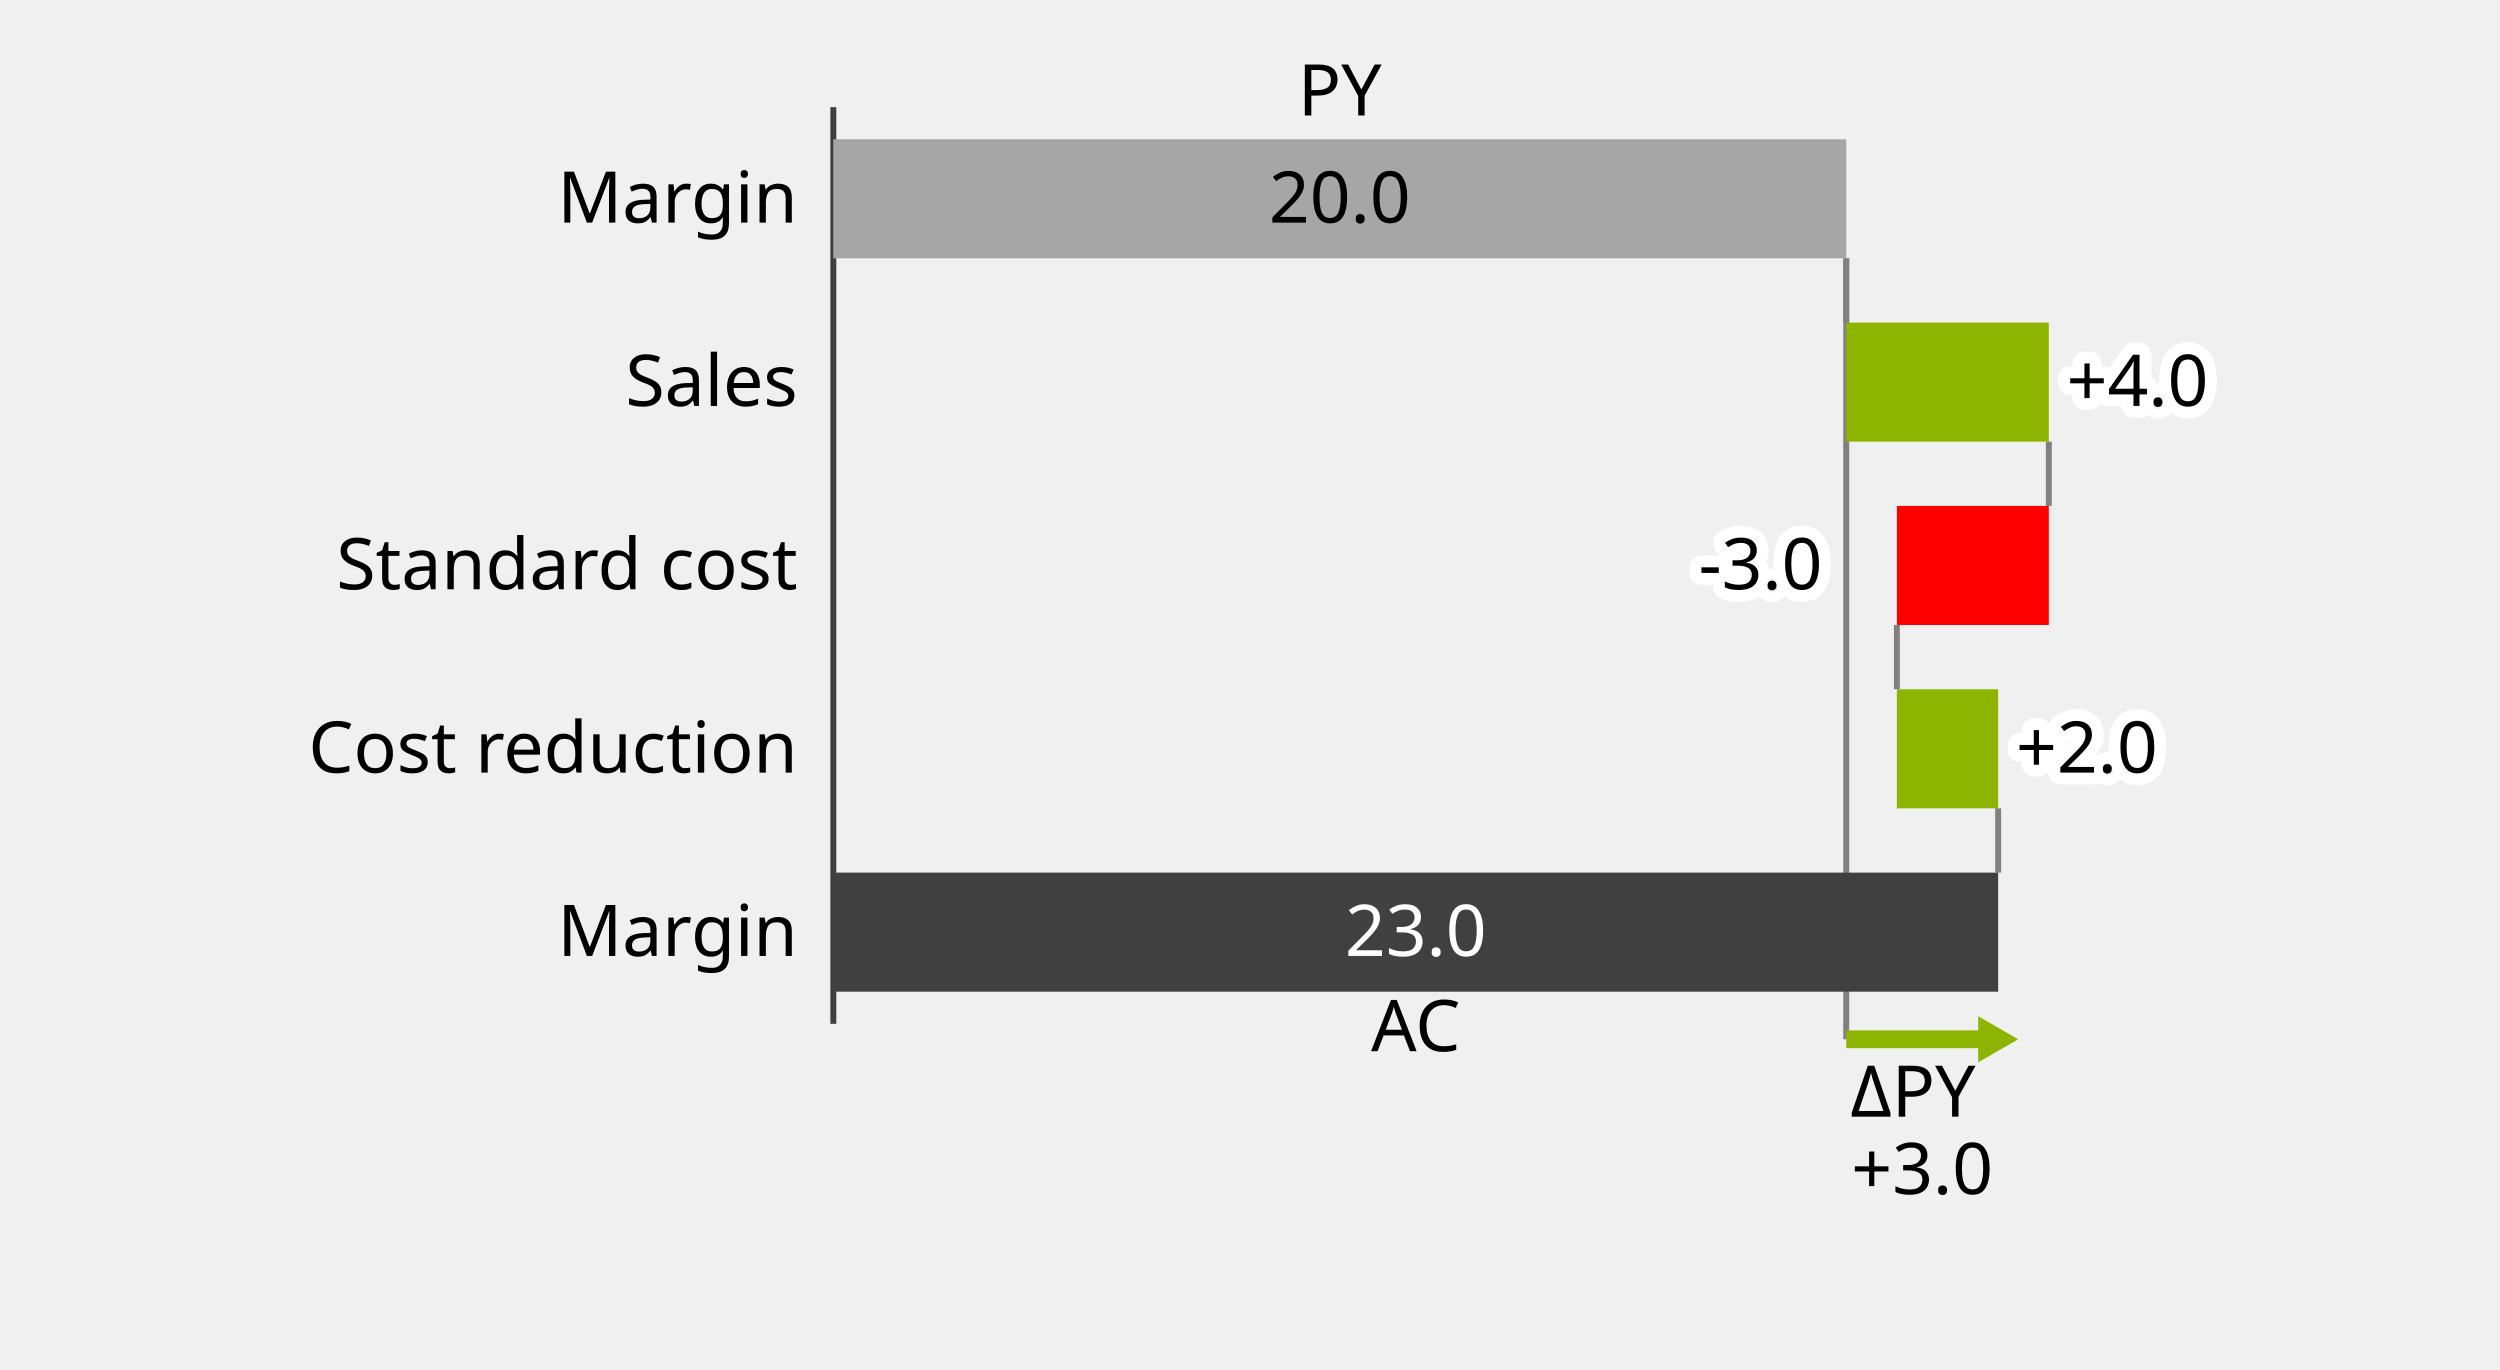
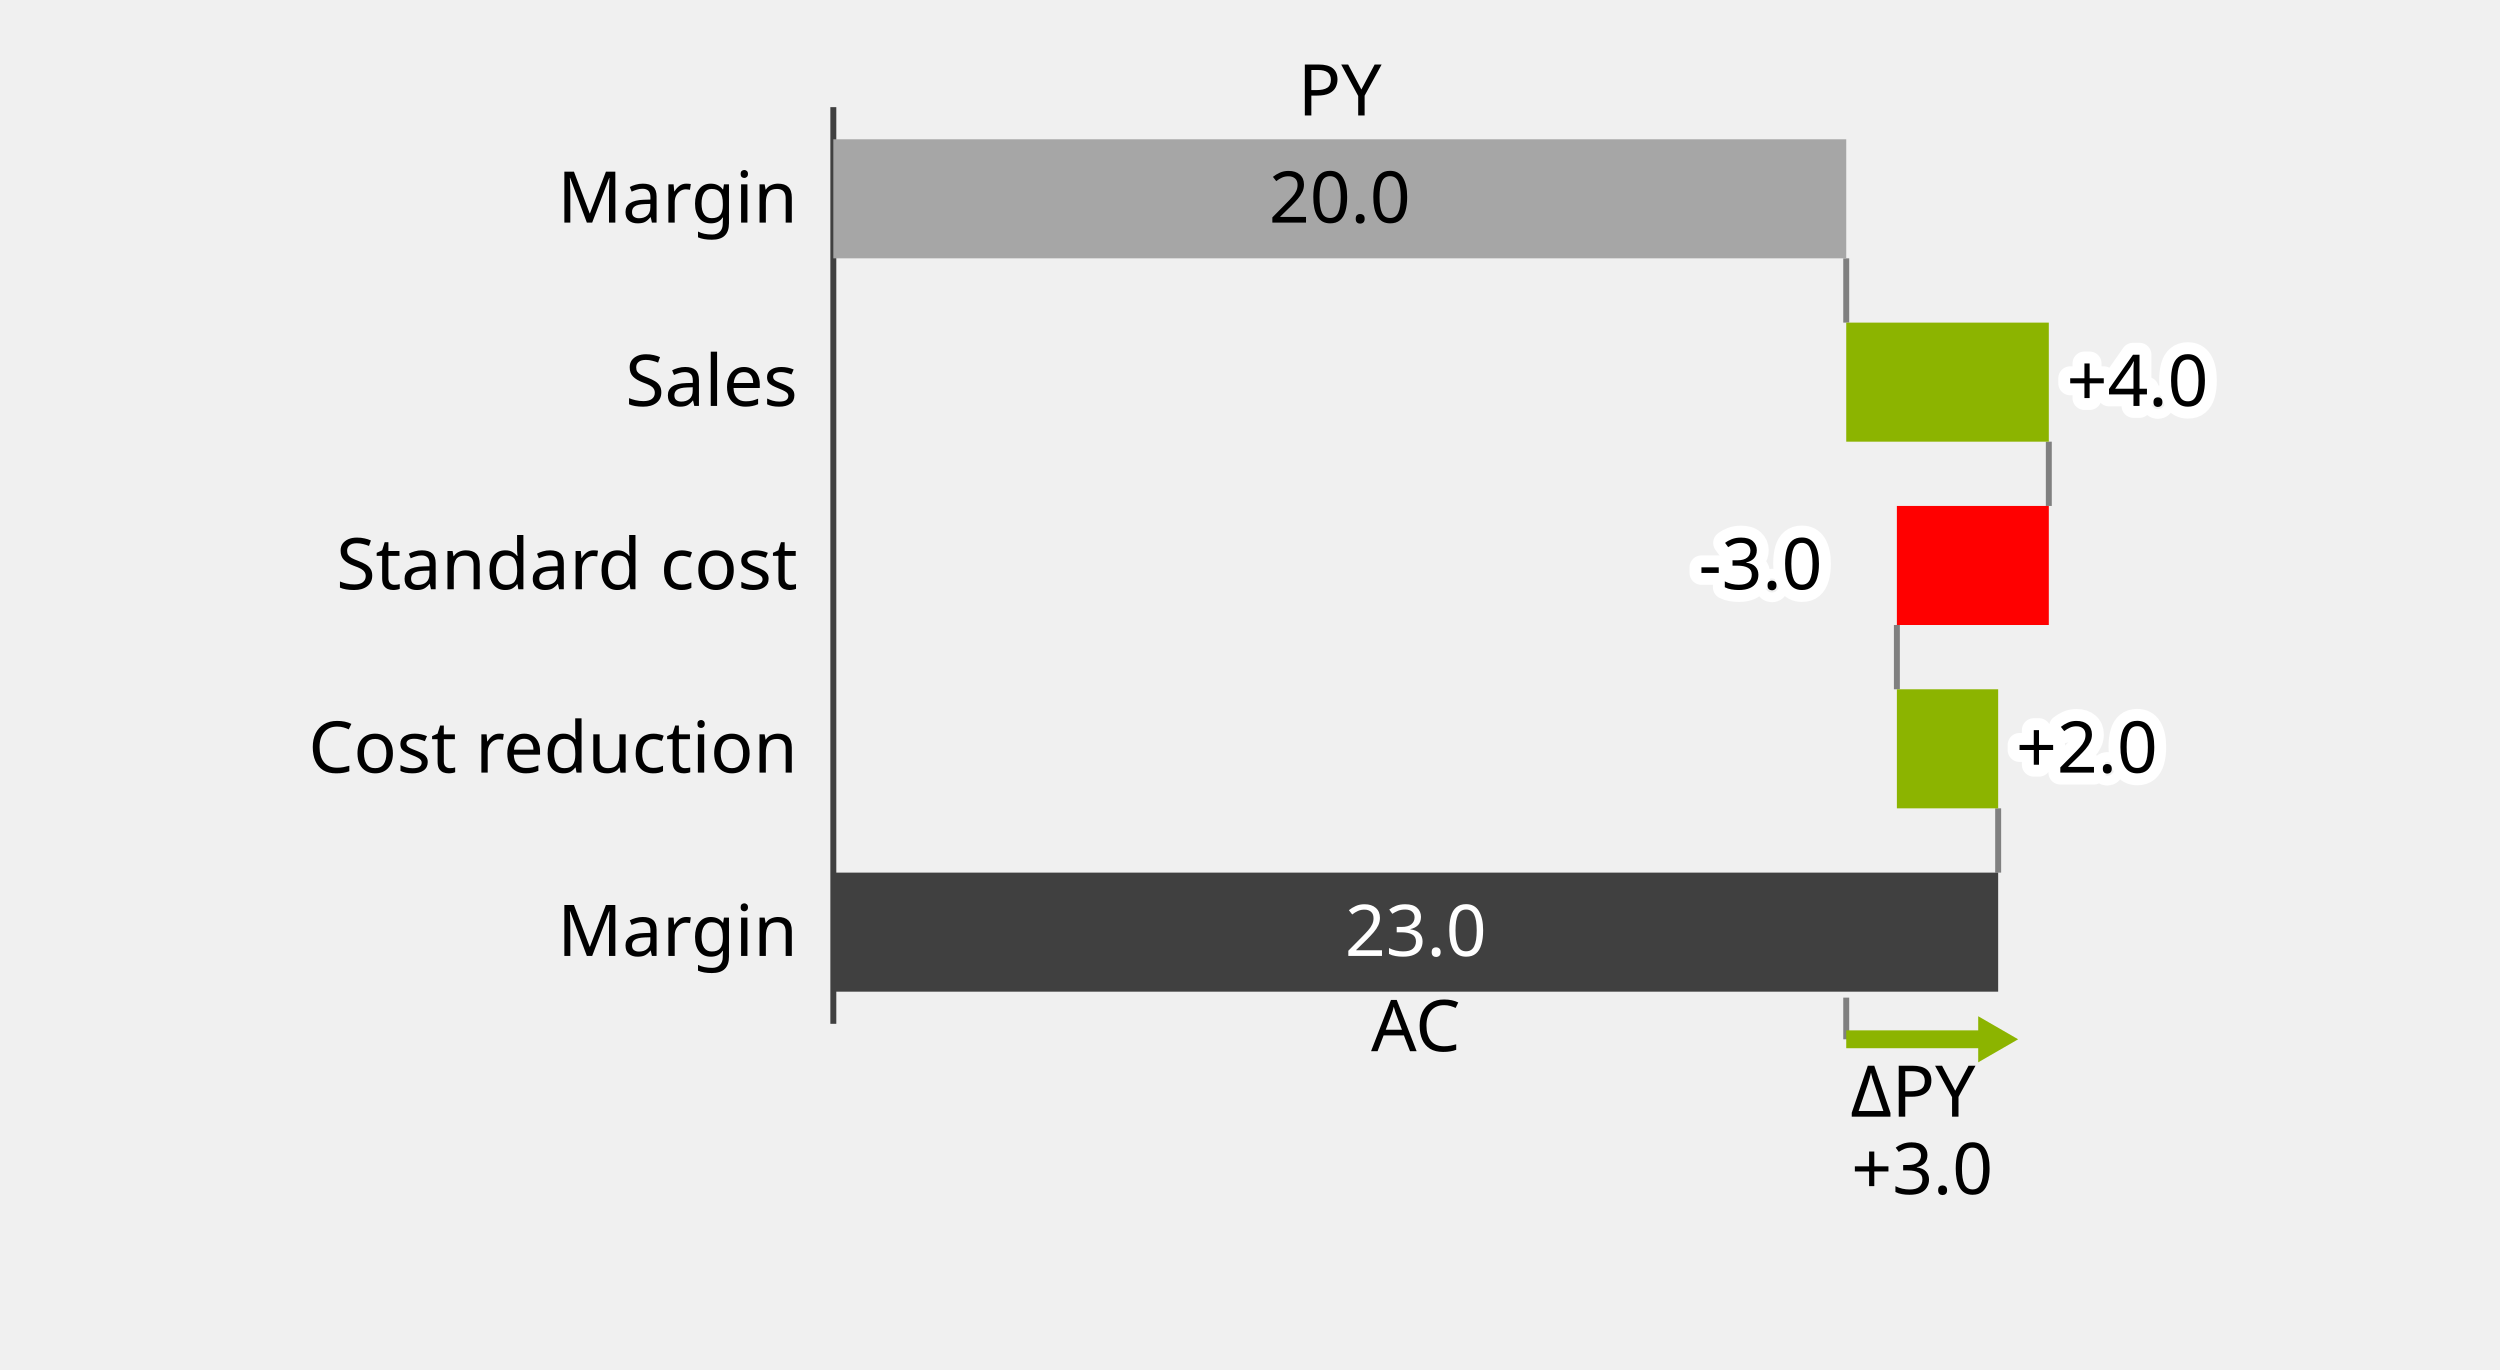
<svg xmlns="http://www.w3.org/2000/svg" version="1.1" class="marks" width="420" height="230" viewBox="0 0 420 230">
  <g fill="none" stroke-miterlimit="4" transform="translate(140,18)">
    <g class="mark-group role-frame root" role="graphics-object" aria-roledescription="group mark container">
      <g transform="translate(0,0)">
        <path class="background" aria-hidden="true" d="M0,0h207v154h-207Z" />
        <g>
          <g class="mark-symbol role-mark layer_0_marks" role="graphics-symbol" aria-roledescription="symbol mark container">
            <path transform="translate(207,46.2)" d="M2.739,0A2.739,2.739,0,1,1,-2.739,0A2.739,2.739,0,1,1,2.739,0" stroke="#4c78a8" stroke-width="2" opacity="0" />
            <path transform="translate(207,15.4)" d="M2.739,0A2.739,2.739,0,1,1,-2.739,0A2.739,2.739,0,1,1,2.739,0" stroke="#4c78a8" stroke-width="2" opacity="0" />
            <path transform="translate(207,138.6)" d="M2.739,0A2.739,2.739,0,1,1,-2.739,0A2.739,2.739,0,1,1,2.739,0" stroke="#4c78a8" stroke-width="2" opacity="0" />
            <path transform="translate(207,77)" d="M2.739,0A2.739,2.739,0,1,1,-2.739,0A2.739,2.739,0,1,1,2.739,0" stroke="#4c78a8" stroke-width="2" opacity="0" />
            <path transform="translate(207,107.8)" d="M2.739,0A2.739,2.739,0,1,1,-2.739,0A2.739,2.739,0,1,1,2.739,0" stroke="#4c78a8" stroke-width="2" opacity="0" />
          </g>
          <g class="mark-rect role-mark layer_1_marks" role="graphics-symbol" aria-roledescription="rect mark container" />
          <g class="mark-rule role-mark layer_2_marks" role="graphics-symbol" aria-roledescription="rule mark container" />
          <g class="mark-rect role-mark layer_3_marks" role="graphics-symbol" aria-roledescription="rect mark container">
            <path d="M0,30.8h207v30.8h-207Z" opacity="1" />
            <path d="M0,8.881784197001252e-15h207v30.8h-207Z" opacity="1" />
            <path d="M0,123.2h207v30.8h-207Z" opacity="1" />
            <path d="M0,61.6h207v30.8h-207Z" opacity="1" />
            <path d="M0,92.4h207v30.8h-207Z" opacity="1" />
          </g>
          <g class="mark-rule role-mark layer_4_marks" role="graphics-symbol" aria-roledescription="rule mark container">
            <line transform="translate(0,0)" x2="0" y2="154" stroke="#404040" stroke-width="1" />
          </g>
          <g class="mark-rule role-mark layer_5_marks" role="graphics-symbol" aria-roledescription="rule mark container">
            <line transform="translate(204.2,56.2005)" x2="0" y2="10.799" stroke="#808080" stroke-width="1" />
            <line transform="translate(170.1667,25.4005)" x2="0" y2="10.799" stroke="#808080" stroke-width="1" />
            <line transform="translate(178.675,87.0005)" x2="0" y2="10.799" stroke="#808080" stroke-width="1" />
            <line transform="translate(195.6917,117.8005)" x2="0" y2="10.799" stroke="#808080" stroke-width="1" />
          </g>
          <g class="mark-rule role-mark layer_6_marks" role="graphics-symbol" aria-roledescription="rule mark container">
-             <line transform="translate(170.1667,156.6005)" x2="0" y2="-131.2" stroke="#808080" stroke-width="1" />
+             <line transform="translate(170.1667,156.6005)" x2="0" y2="-7" stroke="#808080" stroke-width="1" />
          </g>
          <g class="mark-rect role-mark layer_7_marks" role="graphics-symbol" aria-roledescription="rect mark container" />
          <g class="mark-rect role-mark layer_8_marks" role="graphics-object" aria-roledescription="rect mark container">
            <path aria-label="Category: Sales; value: +4.0" role="graphics-symbol" aria-roledescription="bar" d="M170.167,36.2h34.033v20.001h-34.033Z" fill="#8CB400" stroke-width="1" opacity="1" />
            <path aria-label="Category: Margin; value: 20.0" role="graphics-symbol" aria-roledescription="bar" d="M0,5.4h170.167v20.001h-170.167Z" fill="#A6A6A6" stroke-width="1" opacity="1" />
            <path aria-label="Category: Margin; value: 23.0" role="graphics-symbol" aria-roledescription="bar" d="M0,128.6h195.692v20.001h-195.692Z" fill="#404040" stroke-width="1" opacity="1" />
            <path aria-label="Category: Standard cost; value: -3.0" role="graphics-symbol" aria-roledescription="bar" d="M178.675,66.999h25.525v20.001h-25.525Z" fill="#FF0000" stroke-width="1" opacity="1" />
            <path aria-label="Category: Cost reduction; value: +2.0" role="graphics-symbol" aria-roledescription="bar" d="M178.675,97.8h17.017v20.001h-17.017Z" fill="#8CB400" stroke-width="1" opacity="1" />
          </g>
          <g class="mark-text role-mark layer_9_marks" role="graphics-object" aria-roledescription="text mark container">
            <text text-anchor="start" transform="translate(207.2,50.2)" font-family="Segoe UI" font-size="12px" fill="#FFFFFF" stroke="#FFFFFF" stroke-width="4" stroke-linejoin="round">+4.0</text>
            <text text-anchor="end" transform="translate(166.1667,81)" font-family="Segoe UI" font-size="12px" fill="#FFFFFF" stroke="#FFFFFF" stroke-width="4" stroke-linejoin="round">-3.0</text>
            <text text-anchor="start" transform="translate(198.6917,111.8)" font-family="Segoe UI" font-size="12px" fill="#FFFFFF" stroke="#FFFFFF" stroke-width="4" stroke-linejoin="round">+2.0</text>
          </g>
          <g class="mark-text role-mark layer_10_marks" role="graphics-object" aria-roledescription="text mark container">
            <text text-anchor="start" transform="translate(207.2,50.2)" font-family="Segoe UI" font-size="12px" fill="#000000">+4.0</text>
            <text text-anchor="middle" transform="translate(85.08333,19.4)" font-family="Segoe UI" font-size="12px" fill="#000000">20.0</text>
            <text text-anchor="middle" transform="translate(97.84583,142.6)" font-family="Segoe UI" font-size="12px" fill="#FFFFFF">23.0</text>
            <text text-anchor="end" transform="translate(166.1667,81)" font-family="Segoe UI" font-size="12px" fill="#000000">-3.0</text>
            <text text-anchor="start" transform="translate(198.6917,111.8)" font-family="Segoe UI" font-size="12px" fill="#000000">+2.0</text>
          </g>
          <g class="mark-text role-mark layer_11_marks" role="graphics-object" aria-roledescription="text mark container">
            <text aria-label="Category: Sales" role="graphics-symbol" aria-roledescription="text mark" text-anchor="end" transform="translate(-6,50.2)" font-family="Segoe UI" font-size="12px" fill="#000000">Sales</text>
            <text aria-label="Category: Margin" role="graphics-symbol" aria-roledescription="text mark" text-anchor="end" transform="translate(-6,19.4)" font-family="Segoe UI" font-size="12px" fill="#000000">Margin</text>
            <text aria-label="Category: Margin" role="graphics-symbol" aria-roledescription="text mark" text-anchor="end" transform="translate(-6,142.6)" font-family="Segoe UI" font-size="12px" fill="#000000">Margin</text>
            <text aria-label="Category: Standard cost" role="graphics-symbol" aria-roledescription="text mark" text-anchor="end" transform="translate(-6,81)" font-family="Segoe UI" font-size="12px" fill="#000000">Standard cost</text>
            <text aria-label="Category: Cost reduction" role="graphics-symbol" aria-roledescription="text mark" text-anchor="end" transform="translate(-6,111.8)" font-family="Segoe UI" font-size="12px" fill="#000000">Cost reduction</text>
          </g>
          <g class="mark-text role-mark layer_12_marks" role="graphics-object" aria-roledescription="text mark container">
            <text text-anchor="middle" transform="translate(85.08333,1.3995)" font-family="Segoe UI" font-size="12px" fill="#000000">PY</text>
          </g>
          <g class="mark-text role-mark layer_13_marks" role="graphics-object" aria-roledescription="text mark container">
            <text text-anchor="middle" transform="translate(97.84583,158.6005)" font-family="Segoe UI" font-size="12px" fill="#000000">AC</text>
          </g>
          <g class="mark-rule role-mark layer_14_marks" role="graphics-symbol" aria-roledescription="rule mark container">
            <line transform="translate(170.1667,156.6005)" x2="25.525" y2="0" stroke="#8CB400" stroke-width="3" />
          </g>
          <g class="mark-symbol role-mark layer_15_marks" role="graphics-symbol" aria-roledescription="symbol mark container">
            <path transform="translate(195.6917,156.6005)" d="M3.354,0L-3.354,-3.873L-3.354,3.873Z" fill="#8CB400" stroke-width="0" opacity="1" />
          </g>
          <g class="mark-text role-mark layer_16_marks" role="graphics-object" aria-roledescription="text mark container">
            <text text-anchor="middle" transform="translate(182.9292,169.6005)" font-family="Segoe UI" font-size="12px" fill="#000000">
              <tspan>ΔPY</tspan>
              <tspan x="0" dy="13">+3.0</tspan>
            </text>
          </g>
          <g class="mark-symbol role-mark layer_17_marks" role="graphics-symbol" aria-roledescription="symbol mark container" />
          <g class="mark-rect role-mark layer_18_marks" role="graphics-symbol" aria-roledescription="rect mark container" />
          <g class="mark-rule role-mark layer_19_marks" role="graphics-symbol" aria-roledescription="rule mark container" />
          <g class="mark-rect role-mark layer_20_marks" role="graphics-symbol" aria-roledescription="rect mark container" />
          <g class="mark-text role-mark layer_21_marks" role="graphics-object" aria-roledescription="text mark container" />
          <g class="mark-rule role-mark layer_22_marks" role="graphics-symbol" aria-roledescription="rule mark container" />
          <g class="mark-symbol role-mark layer_23_marks" role="graphics-symbol" aria-roledescription="symbol mark container" />
          <g class="mark-rule role-mark layer_24_marks" role="graphics-symbol" aria-roledescription="rule mark container" />
          <g class="mark-rect role-mark layer_25_marks" role="graphics-symbol" aria-roledescription="rect mark container" />
          <g class="mark-text role-mark layer_26_marks" role="graphics-object" aria-roledescription="text mark container" />
          <g class="mark-symbol role-mark layer_27_marks" role="graphics-symbol" aria-roledescription="symbol mark container" />
          <g class="mark-text role-mark layer_28_marks" role="graphics-object" aria-roledescription="text mark container" />
        </g>
        <path class="foreground" aria-hidden="true" d="" display="none" />
      </g>
    </g>
  </g>
</svg>
